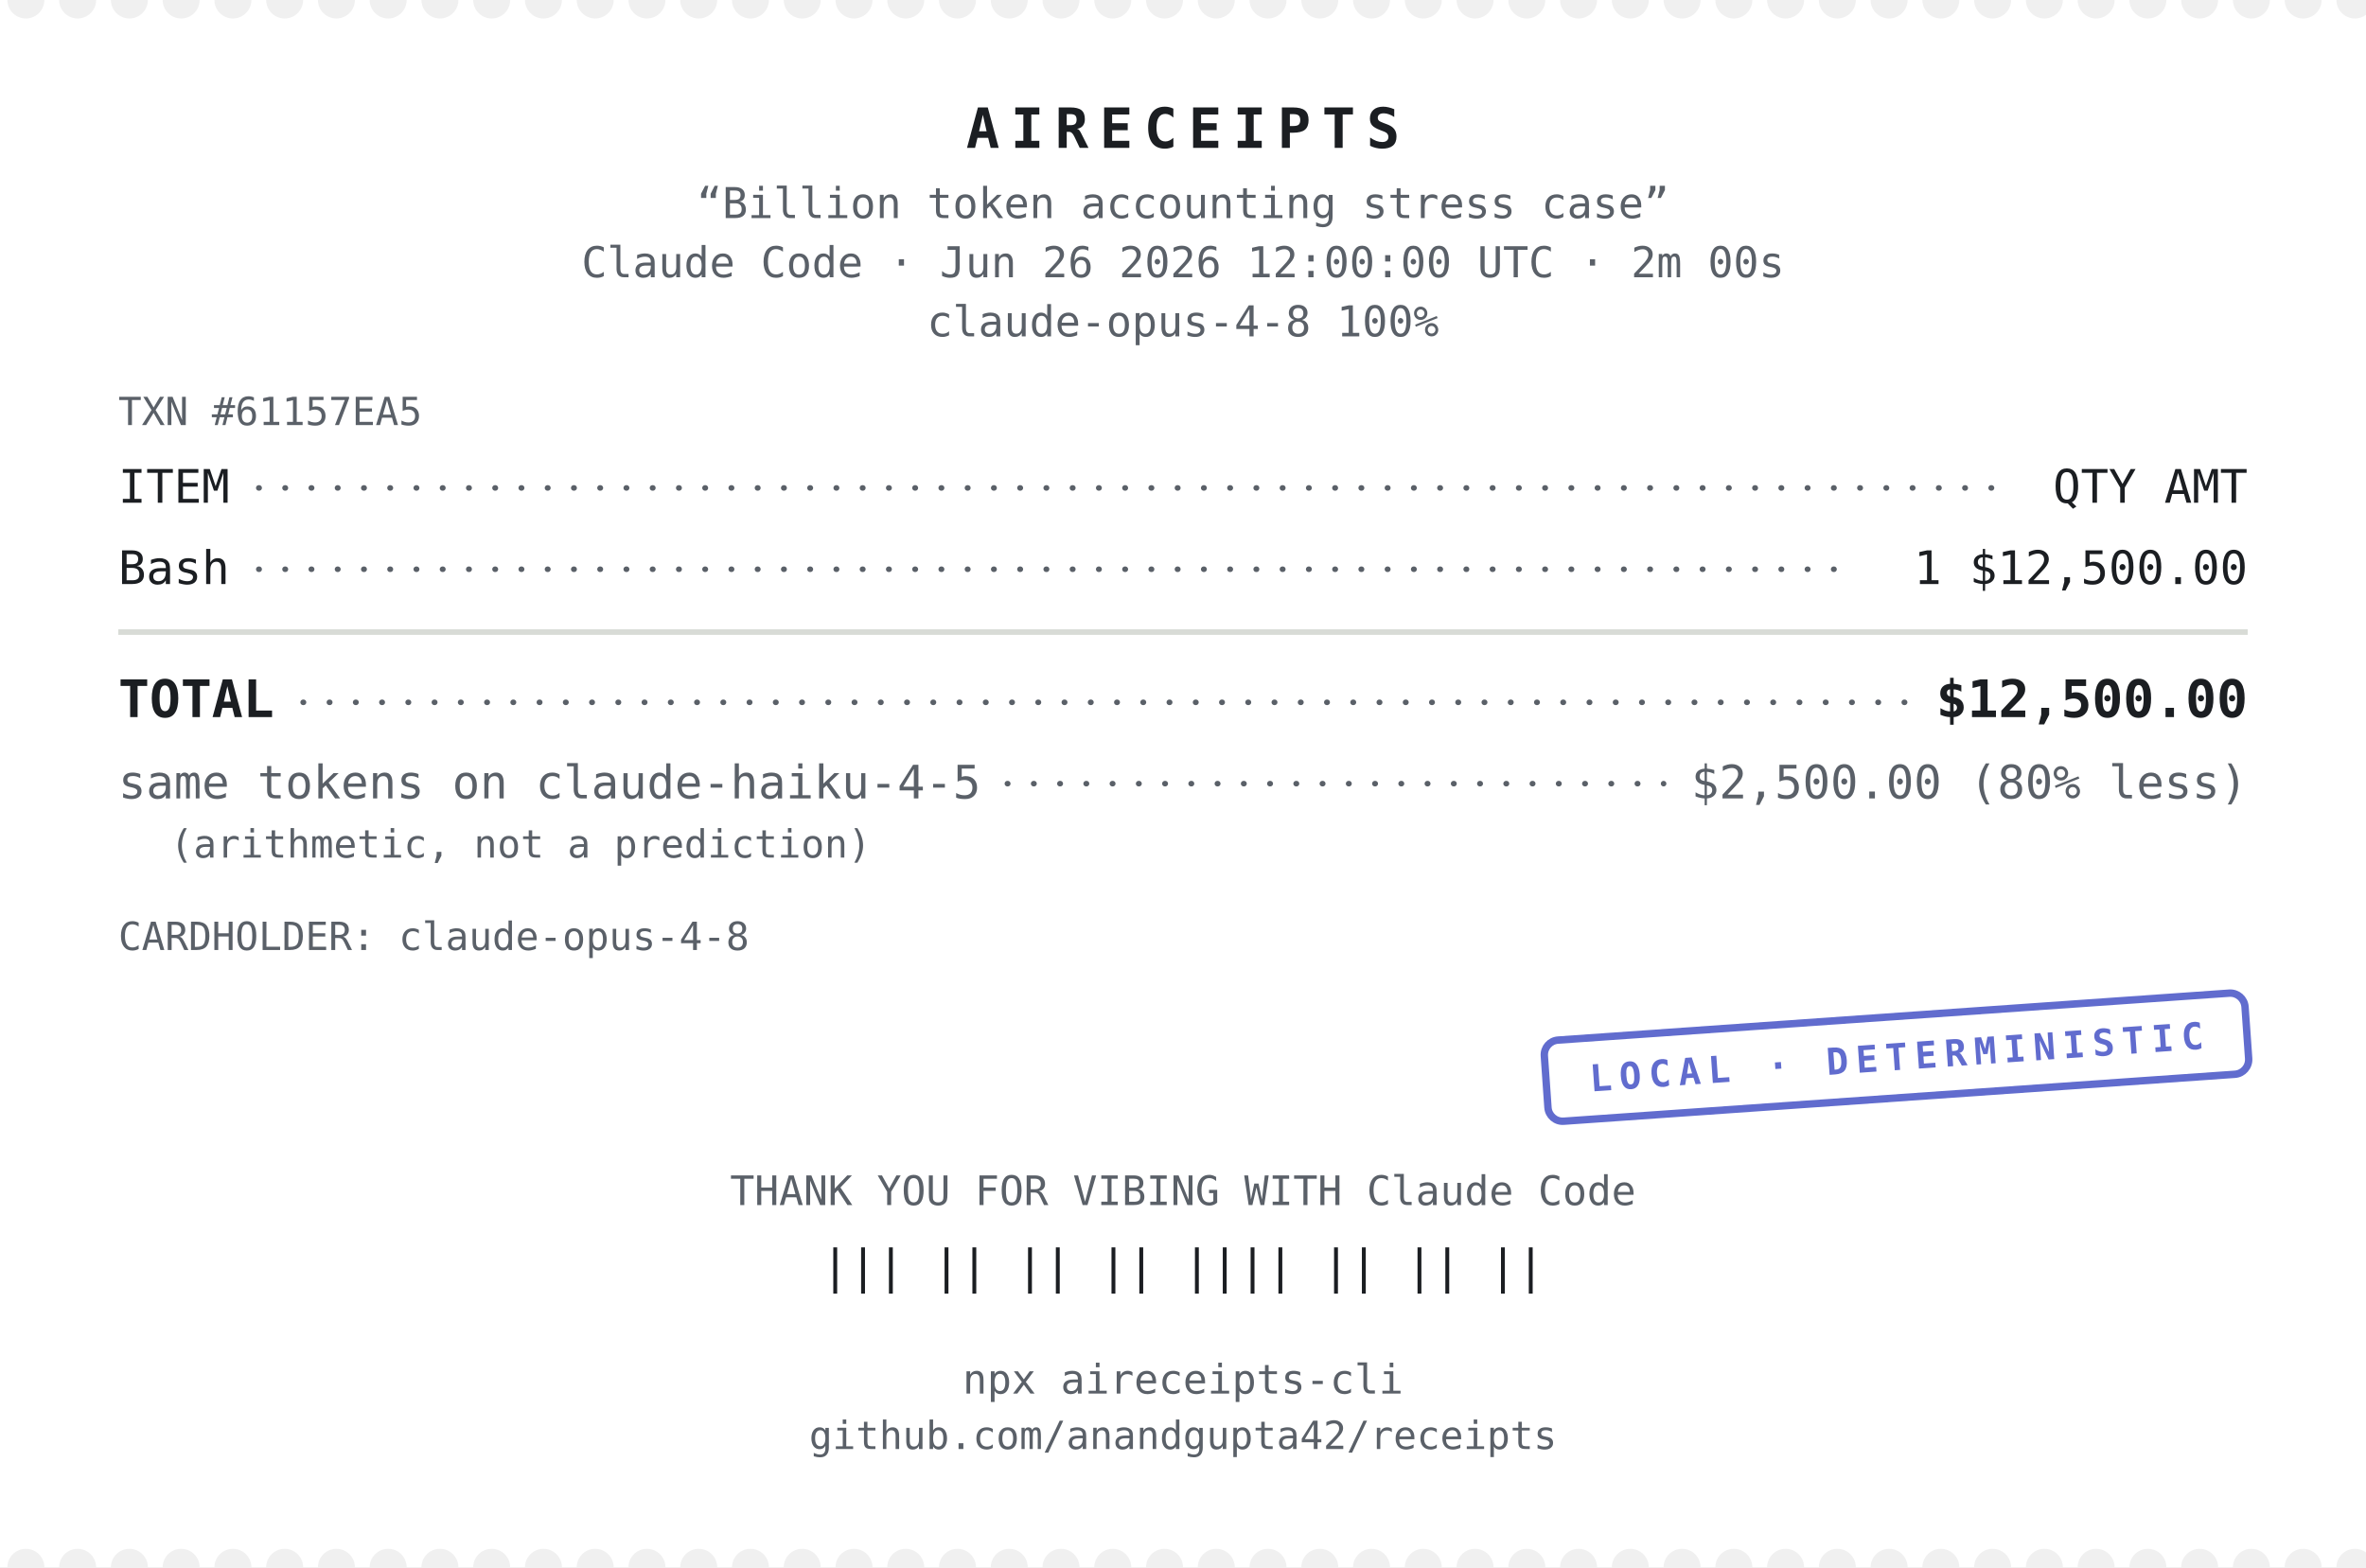
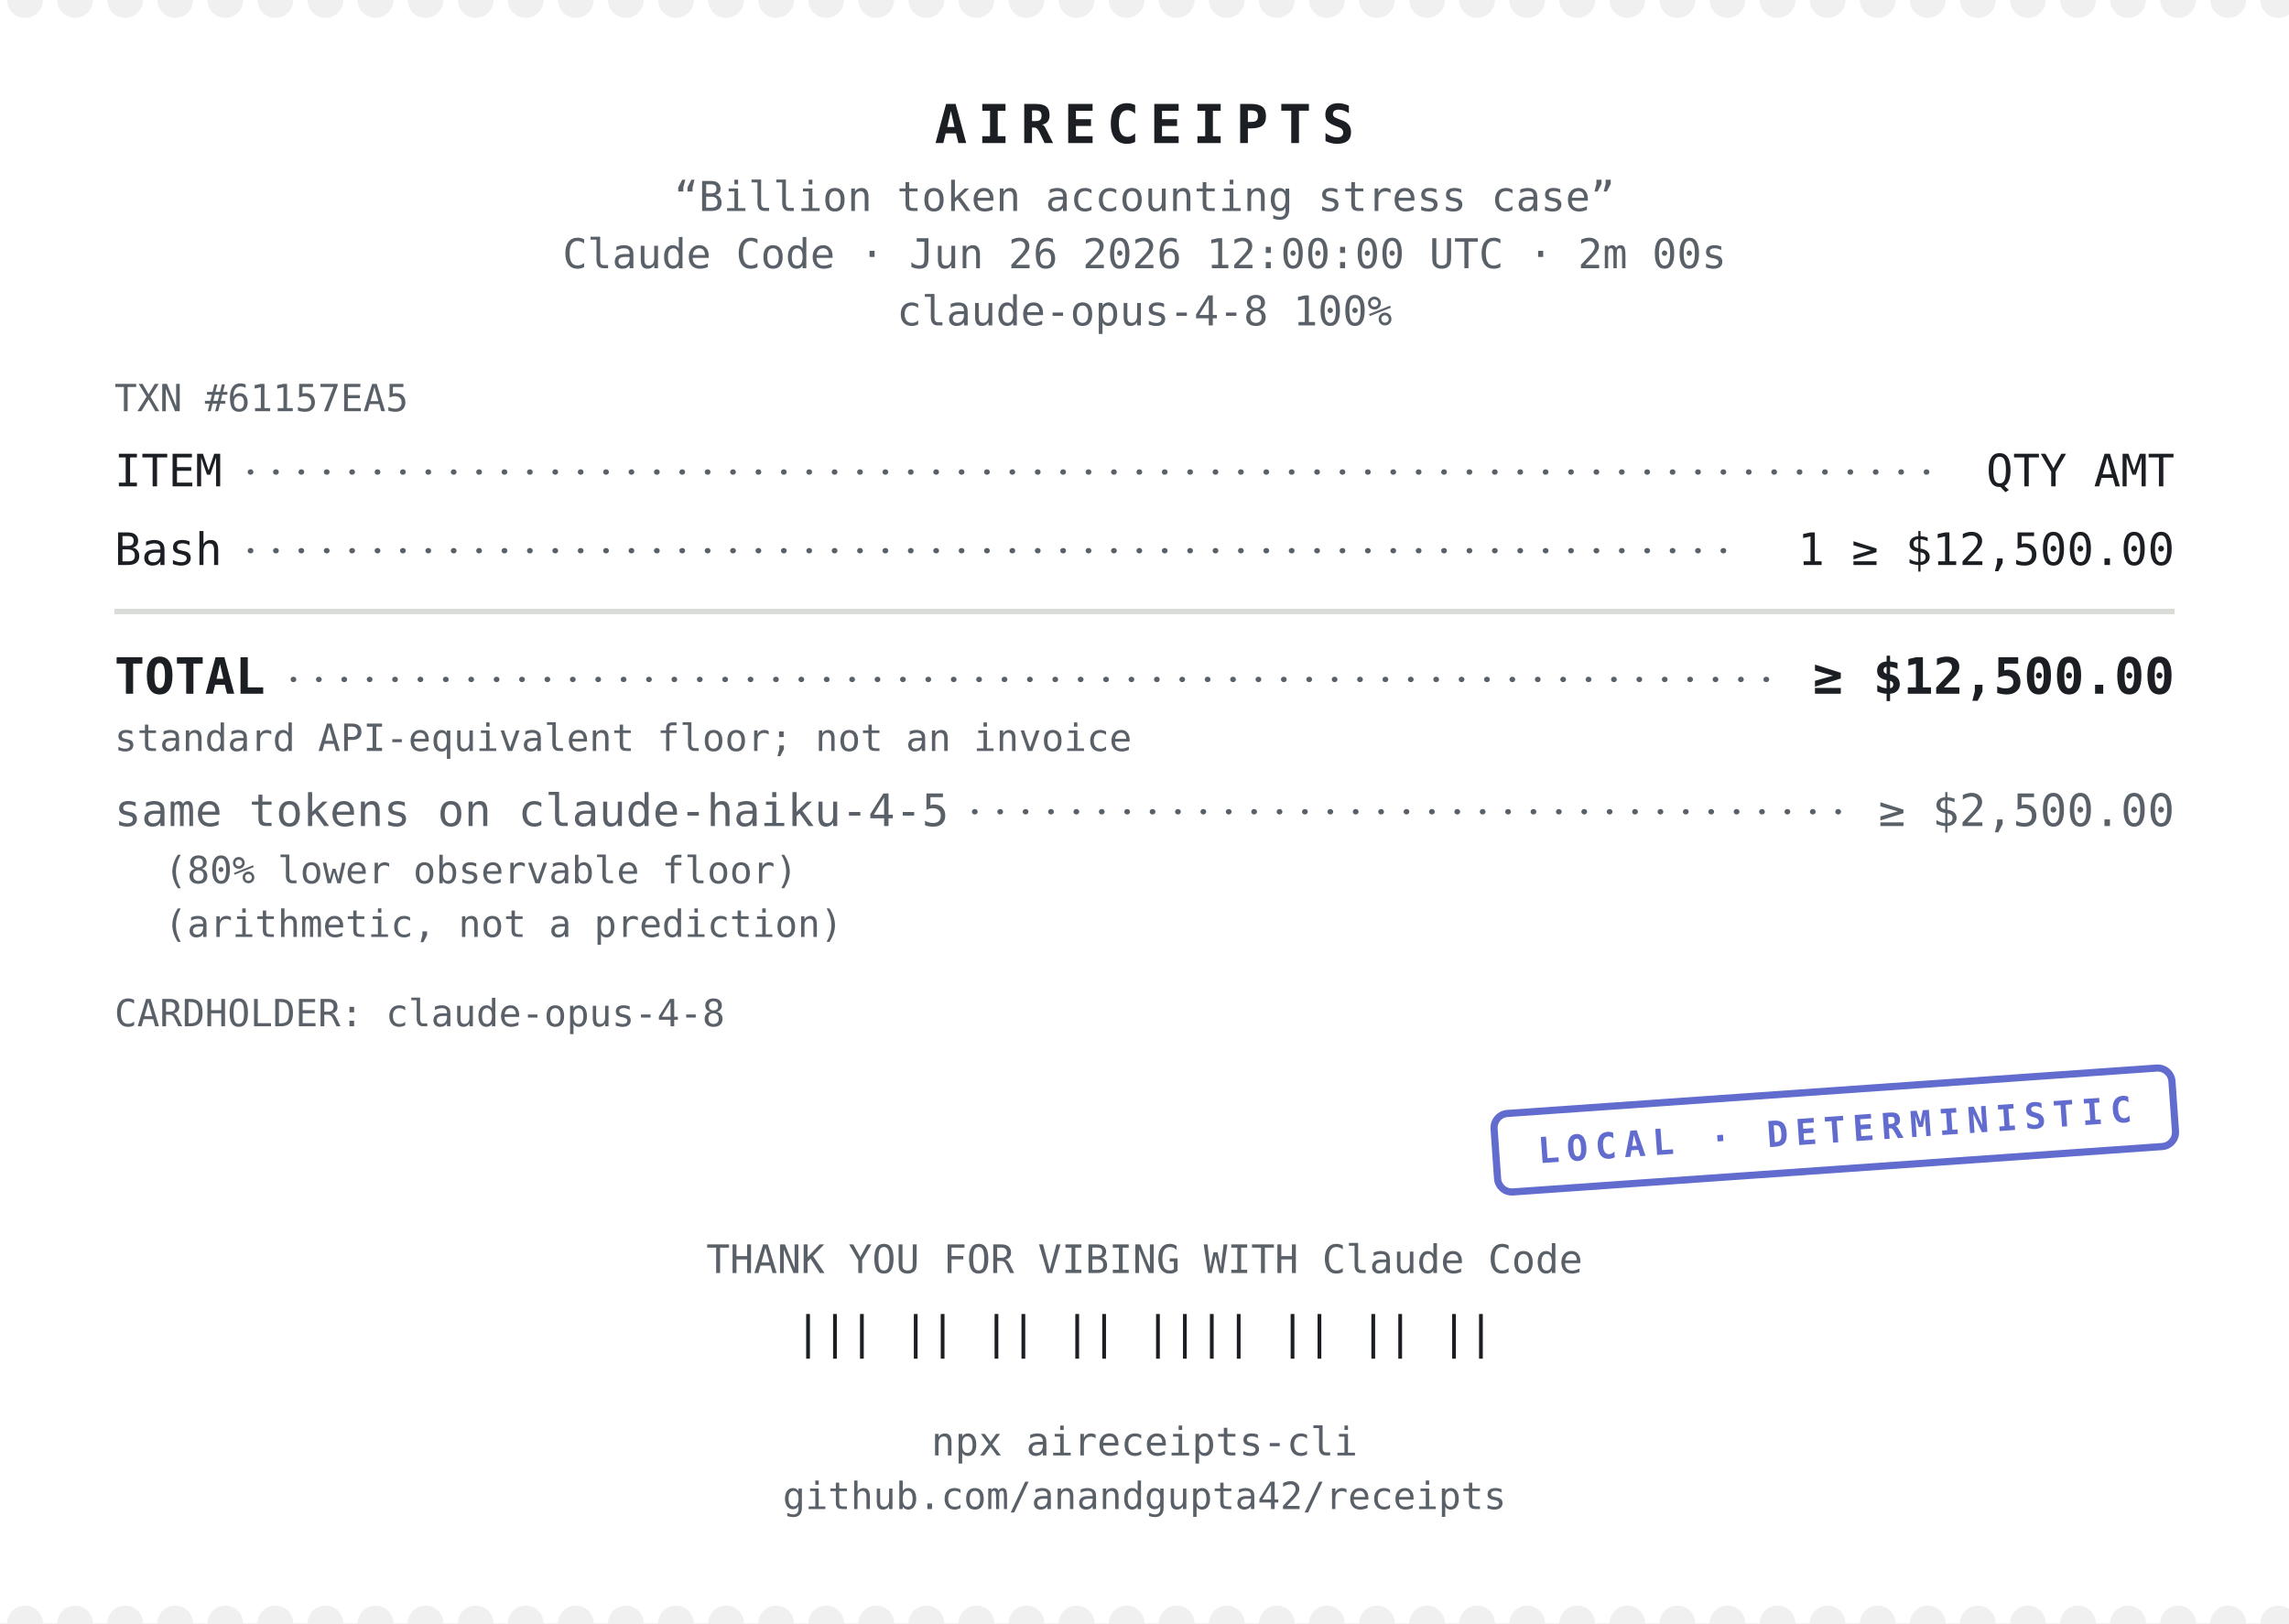
- <svg xmlns="http://www.w3.org/2000/svg" width="640" height="424" viewBox="0 0 640 424" font-family="&quot;SF Mono&quot;,&quot;Cascadia Code&quot;,&quot;JetBrains Mono&quot;,Menlo,Consolas,monospace" role="img" aria-label="aireceipts cost receipt">
+ <svg xmlns="http://www.w3.org/2000/svg" width="640" height="454" viewBox="0 0 640 454" font-family="&quot;SF Mono&quot;,&quot;Cascadia Code&quot;,&quot;JetBrains Mono&quot;,Menlo,Consolas,monospace" role="img" aria-label="aireceipts cost receipt">
  <g transform="translate(0 0)">
    <defs>
-       <mask id="perf-0" maskUnits="userSpaceOnUse" x="-5" y="-5" width="650" height="434">
-         <rect x="0" y="0" width="640" height="424" fill="#FFFFFF" />
+       <mask id="perf-0" maskUnits="userSpaceOnUse" x="-5" y="-5" width="650" height="464">
+         <rect x="0" y="0" width="640" height="454" fill="#FFFFFF" />
        <g class="perf-top">
          <circle cx="7" cy="0" r="5" fill="#000000" />
          <circle cx="21" cy="0" r="5" fill="#000000" />
          <circle cx="35" cy="0" r="5" fill="#000000" />
          <circle cx="49" cy="0" r="5" fill="#000000" />
          <circle cx="63" cy="0" r="5" fill="#000000" />
          <circle cx="77" cy="0" r="5" fill="#000000" />
          <circle cx="91" cy="0" r="5" fill="#000000" />
          <circle cx="105" cy="0" r="5" fill="#000000" />
          <circle cx="119" cy="0" r="5" fill="#000000" />
          <circle cx="133" cy="0" r="5" fill="#000000" />
          <circle cx="147" cy="0" r="5" fill="#000000" />
          <circle cx="161" cy="0" r="5" fill="#000000" />
          <circle cx="175" cy="0" r="5" fill="#000000" />
          <circle cx="189" cy="0" r="5" fill="#000000" />
          <circle cx="203" cy="0" r="5" fill="#000000" />
          <circle cx="217" cy="0" r="5" fill="#000000" />
          <circle cx="231" cy="0" r="5" fill="#000000" />
          <circle cx="245" cy="0" r="5" fill="#000000" />
          <circle cx="259" cy="0" r="5" fill="#000000" />
          <circle cx="273" cy="0" r="5" fill="#000000" />
          <circle cx="287" cy="0" r="5" fill="#000000" />
          <circle cx="301" cy="0" r="5" fill="#000000" />
          <circle cx="315" cy="0" r="5" fill="#000000" />
          <circle cx="329" cy="0" r="5" fill="#000000" />
          <circle cx="343" cy="0" r="5" fill="#000000" />
          <circle cx="357" cy="0" r="5" fill="#000000" />
          <circle cx="371" cy="0" r="5" fill="#000000" />
          <circle cx="385" cy="0" r="5" fill="#000000" />
          <circle cx="399" cy="0" r="5" fill="#000000" />
          <circle cx="413" cy="0" r="5" fill="#000000" />
          <circle cx="427" cy="0" r="5" fill="#000000" />
          <circle cx="441" cy="0" r="5" fill="#000000" />
          <circle cx="455" cy="0" r="5" fill="#000000" />
          <circle cx="469" cy="0" r="5" fill="#000000" />
          <circle cx="483" cy="0" r="5" fill="#000000" />
          <circle cx="497" cy="0" r="5" fill="#000000" />
          <circle cx="511" cy="0" r="5" fill="#000000" />
          <circle cx="525" cy="0" r="5" fill="#000000" />
          <circle cx="539" cy="0" r="5" fill="#000000" />
          <circle cx="553" cy="0" r="5" fill="#000000" />
          <circle cx="567" cy="0" r="5" fill="#000000" />
          <circle cx="581" cy="0" r="5" fill="#000000" />
          <circle cx="595" cy="0" r="5" fill="#000000" />
          <circle cx="609" cy="0" r="5" fill="#000000" />
          <circle cx="623" cy="0" r="5" fill="#000000" />
          <circle cx="637" cy="0" r="5" fill="#000000" />
        </g>
        <g class="perf-bottom">
-           <circle cx="7" cy="424" r="5" fill="#000000" />
-           <circle cx="21" cy="424" r="5" fill="#000000" />
-           <circle cx="35" cy="424" r="5" fill="#000000" />
-           <circle cx="49" cy="424" r="5" fill="#000000" />
-           <circle cx="63" cy="424" r="5" fill="#000000" />
-           <circle cx="77" cy="424" r="5" fill="#000000" />
-           <circle cx="91" cy="424" r="5" fill="#000000" />
-           <circle cx="105" cy="424" r="5" fill="#000000" />
-           <circle cx="119" cy="424" r="5" fill="#000000" />
-           <circle cx="133" cy="424" r="5" fill="#000000" />
-           <circle cx="147" cy="424" r="5" fill="#000000" />
-           <circle cx="161" cy="424" r="5" fill="#000000" />
-           <circle cx="175" cy="424" r="5" fill="#000000" />
-           <circle cx="189" cy="424" r="5" fill="#000000" />
-           <circle cx="203" cy="424" r="5" fill="#000000" />
-           <circle cx="217" cy="424" r="5" fill="#000000" />
-           <circle cx="231" cy="424" r="5" fill="#000000" />
-           <circle cx="245" cy="424" r="5" fill="#000000" />
-           <circle cx="259" cy="424" r="5" fill="#000000" />
-           <circle cx="273" cy="424" r="5" fill="#000000" />
-           <circle cx="287" cy="424" r="5" fill="#000000" />
-           <circle cx="301" cy="424" r="5" fill="#000000" />
-           <circle cx="315" cy="424" r="5" fill="#000000" />
-           <circle cx="329" cy="424" r="5" fill="#000000" />
-           <circle cx="343" cy="424" r="5" fill="#000000" />
-           <circle cx="357" cy="424" r="5" fill="#000000" />
-           <circle cx="371" cy="424" r="5" fill="#000000" />
-           <circle cx="385" cy="424" r="5" fill="#000000" />
-           <circle cx="399" cy="424" r="5" fill="#000000" />
-           <circle cx="413" cy="424" r="5" fill="#000000" />
-           <circle cx="427" cy="424" r="5" fill="#000000" />
-           <circle cx="441" cy="424" r="5" fill="#000000" />
-           <circle cx="455" cy="424" r="5" fill="#000000" />
-           <circle cx="469" cy="424" r="5" fill="#000000" />
-           <circle cx="483" cy="424" r="5" fill="#000000" />
-           <circle cx="497" cy="424" r="5" fill="#000000" />
-           <circle cx="511" cy="424" r="5" fill="#000000" />
-           <circle cx="525" cy="424" r="5" fill="#000000" />
-           <circle cx="539" cy="424" r="5" fill="#000000" />
-           <circle cx="553" cy="424" r="5" fill="#000000" />
-           <circle cx="567" cy="424" r="5" fill="#000000" />
-           <circle cx="581" cy="424" r="5" fill="#000000" />
-           <circle cx="595" cy="424" r="5" fill="#000000" />
-           <circle cx="609" cy="424" r="5" fill="#000000" />
-           <circle cx="623" cy="424" r="5" fill="#000000" />
-           <circle cx="637" cy="424" r="5" fill="#000000" />
+           <circle cx="7" cy="454" r="5" fill="#000000" />
+           <circle cx="21" cy="454" r="5" fill="#000000" />
+           <circle cx="35" cy="454" r="5" fill="#000000" />
+           <circle cx="49" cy="454" r="5" fill="#000000" />
+           <circle cx="63" cy="454" r="5" fill="#000000" />
+           <circle cx="77" cy="454" r="5" fill="#000000" />
+           <circle cx="91" cy="454" r="5" fill="#000000" />
+           <circle cx="105" cy="454" r="5" fill="#000000" />
+           <circle cx="119" cy="454" r="5" fill="#000000" />
+           <circle cx="133" cy="454" r="5" fill="#000000" />
+           <circle cx="147" cy="454" r="5" fill="#000000" />
+           <circle cx="161" cy="454" r="5" fill="#000000" />
+           <circle cx="175" cy="454" r="5" fill="#000000" />
+           <circle cx="189" cy="454" r="5" fill="#000000" />
+           <circle cx="203" cy="454" r="5" fill="#000000" />
+           <circle cx="217" cy="454" r="5" fill="#000000" />
+           <circle cx="231" cy="454" r="5" fill="#000000" />
+           <circle cx="245" cy="454" r="5" fill="#000000" />
+           <circle cx="259" cy="454" r="5" fill="#000000" />
+           <circle cx="273" cy="454" r="5" fill="#000000" />
+           <circle cx="287" cy="454" r="5" fill="#000000" />
+           <circle cx="301" cy="454" r="5" fill="#000000" />
+           <circle cx="315" cy="454" r="5" fill="#000000" />
+           <circle cx="329" cy="454" r="5" fill="#000000" />
+           <circle cx="343" cy="454" r="5" fill="#000000" />
+           <circle cx="357" cy="454" r="5" fill="#000000" />
+           <circle cx="371" cy="454" r="5" fill="#000000" />
+           <circle cx="385" cy="454" r="5" fill="#000000" />
+           <circle cx="399" cy="454" r="5" fill="#000000" />
+           <circle cx="413" cy="454" r="5" fill="#000000" />
+           <circle cx="427" cy="454" r="5" fill="#000000" />
+           <circle cx="441" cy="454" r="5" fill="#000000" />
+           <circle cx="455" cy="454" r="5" fill="#000000" />
+           <circle cx="469" cy="454" r="5" fill="#000000" />
+           <circle cx="483" cy="454" r="5" fill="#000000" />
+           <circle cx="497" cy="454" r="5" fill="#000000" />
+           <circle cx="511" cy="454" r="5" fill="#000000" />
+           <circle cx="525" cy="454" r="5" fill="#000000" />
+           <circle cx="539" cy="454" r="5" fill="#000000" />
+           <circle cx="553" cy="454" r="5" fill="#000000" />
+           <circle cx="567" cy="454" r="5" fill="#000000" />
+           <circle cx="581" cy="454" r="5" fill="#000000" />
+           <circle cx="595" cy="454" r="5" fill="#000000" />
+           <circle cx="609" cy="454" r="5" fill="#000000" />
+           <circle cx="623" cy="454" r="5" fill="#000000" />
+           <circle cx="637" cy="454" r="5" fill="#000000" />
        </g>
      </mask>
    </defs>
-     <rect x="0" y="0" width="640" height="424" fill="#FFFFFF" mask="url(#perf-0)" />
+     <rect x="0" y="0" width="640" height="454" fill="#FFFFFF" mask="url(#perf-0)" />
    <text x="320" y="40" font-size="15" fill="#1B1E22" text-anchor="middle" font-weight="700" letter-spacing="3">AIRECEIPTS</text>
    <text x="320" y="59" font-size="11.5" fill="#5A6068" text-anchor="middle">“Billion token accounting stress case”</text>
    <text x="320" y="75" font-size="11.5" fill="#5A6068" text-anchor="middle">Claude Code · Jun 26 2026 12:00:00 UTC · 2m 00s</text>
    <text x="320" y="91" font-size="11.5" fill="#5A6068" text-anchor="middle">claude-opus-4-8 100%</text>
    <text x="32" y="115" font-size="10.5" fill="#5A6068" text-anchor="start">TXN #61157EA5</text>
    <text x="32" y="136" font-size="12.5" fill="#1B1E22" text-anchor="start">ITEM</text>
    <text x="608" y="136" font-size="12.5" fill="#1B1E22" text-anchor="end">QTY  AMT</text>
    <line x1="70" y1="132" x2="540" y2="132" stroke="#5A6068" stroke-width="1.5" stroke-linecap="round" stroke-dasharray="0.1 7" />
    <text x="32" y="158" font-size="12.5" fill="#1B1E22" text-anchor="start">Bash</text>
-     <text x="608" y="158" font-size="12.5" fill="#1B1E22" text-anchor="end">1  $12,500.00</text>
-     <line x1="70" y1="154" x2="502.5" y2="154" stroke="#5A6068" stroke-width="1.5" stroke-linecap="round" stroke-dasharray="0.1 7" />
+     <text x="608" y="158" font-size="12.5" fill="#1B1E22" text-anchor="end">1  ≥ $12,500.00</text>
+     <line x1="70" y1="154" x2="487.5" y2="154" stroke="#5A6068" stroke-width="1.5" stroke-linecap="round" stroke-dasharray="0.1 7" />
    <line x1="32" y1="171" x2="608" y2="171" stroke="#D8DBD6" stroke-width="1.5" />
    <text x="32" y="194" font-size="14" fill="#1B1E22" text-anchor="start" font-weight="700">TOTAL</text>
-     <text x="608" y="194" font-size="14" fill="#1B1E22" text-anchor="end" font-weight="700">$12,500.00</text>
-     <line x1="82" y1="190" x2="516" y2="190" stroke="#5A6068" stroke-width="1.5" stroke-linecap="round" stroke-dasharray="0.1 7" />
-     <text x="32" y="216" font-size="12.5" fill="#5A6068" text-anchor="start" font-weight="400">same tokens on claude-haiku-4-5</text>
-     <text x="608" y="216" font-size="12.5" fill="#5A6068" text-anchor="end" font-weight="400">$2,500.00 (80% less)</text>
-     <line x1="272.5" y1="212" x2="450" y2="212" stroke="#5A6068" stroke-width="1.5" stroke-linecap="round" stroke-dasharray="0.1 7" />
-     <text x="46" y="232" font-size="10.5" fill="#5A6068" text-anchor="start">(arithmetic, not a prediction)</text>
-     <text x="32" y="257" font-size="10.5" fill="#5A6068" text-anchor="start">CARDHOLDER: claude-opus-4-8</text>
-     <g class="stamp" opacity="0.8" transform="rotate(-4 513 286)">
-       <rect x="418" y="275" width="190" height="22" rx="4" fill="none" stroke="#3947C2" stroke-width="2" />
-       <text x="513" y="289.5" font-size="10" fill="#3947C2" text-anchor="middle" font-weight="700" letter-spacing="2">LOCAL · DETERMINISTIC</text>
+     <text x="608" y="194" font-size="14" fill="#1B1E22" text-anchor="end" font-weight="700">≥ $12,500.00</text>
+     <line x1="82" y1="190" x2="499.2" y2="190" stroke="#5A6068" stroke-width="1.5" stroke-linecap="round" stroke-dasharray="0.1 7" />
+     <text x="32" y="210" font-size="10.5" fill="#5A6068" text-anchor="start">standard API-equivalent floor; not an invoice</text>
+     <text x="32" y="231" font-size="12.5" fill="#5A6068" text-anchor="start" font-weight="400">same tokens on claude-haiku-4-5</text>
+     <text x="608" y="231" font-size="12.5" fill="#5A6068" text-anchor="end" font-weight="400">≥ $2,500.00</text>
+     <line x1="272.5" y1="227" x2="517.5" y2="227" stroke="#5A6068" stroke-width="1.5" stroke-linecap="round" stroke-dasharray="0.1 7" />
+     <text x="46" y="247" font-size="10.5" fill="#5A6068" text-anchor="start">(80% lower observable floor)</text>
+     <text x="46" y="262" font-size="10.5" fill="#5A6068" text-anchor="start">(arithmetic, not a prediction)</text>
+     <text x="32" y="287" font-size="10.5" fill="#5A6068" text-anchor="start">CARDHOLDER: claude-opus-4-8</text>
+     <g class="stamp" opacity="0.8" transform="rotate(-4 513 316)">
+       <rect x="418" y="305" width="190" height="22" rx="4" fill="none" stroke="#3947C2" stroke-width="2" />
+       <text x="513" y="319.5" font-size="10" fill="#3947C2" text-anchor="middle" font-weight="700" letter-spacing="2">LOCAL · DETERMINISTIC</text>
    </g>
-     <text x="320" y="326" font-size="11" fill="#5A6068" text-anchor="middle">THANK YOU FOR VIBING WITH Claude Code</text>
-     <text x="320" y="347" font-size="12.5" fill="#1B1E22" text-anchor="middle">||| || || || |||| || || ||</text>
-     <text x="320" y="377" font-size="11" fill="#5A6068" text-anchor="middle">npx aireceipts-cli</text>
-     <text x="320" y="392" font-size="10.5" fill="#5A6068" text-anchor="middle">github.com/anandgupta42/receipts</text>
+     <text x="320" y="356" font-size="11" fill="#5A6068" text-anchor="middle">THANK YOU FOR VIBING WITH Claude Code</text>
+     <text x="320" y="377" font-size="12.5" fill="#1B1E22" text-anchor="middle">||| || || || |||| || || ||</text>
+     <text x="320" y="407" font-size="11" fill="#5A6068" text-anchor="middle">npx aireceipts-cli</text>
+     <text x="320" y="422" font-size="10.5" fill="#5A6068" text-anchor="middle">github.com/anandgupta42/receipts</text>
  </g>
</svg>
